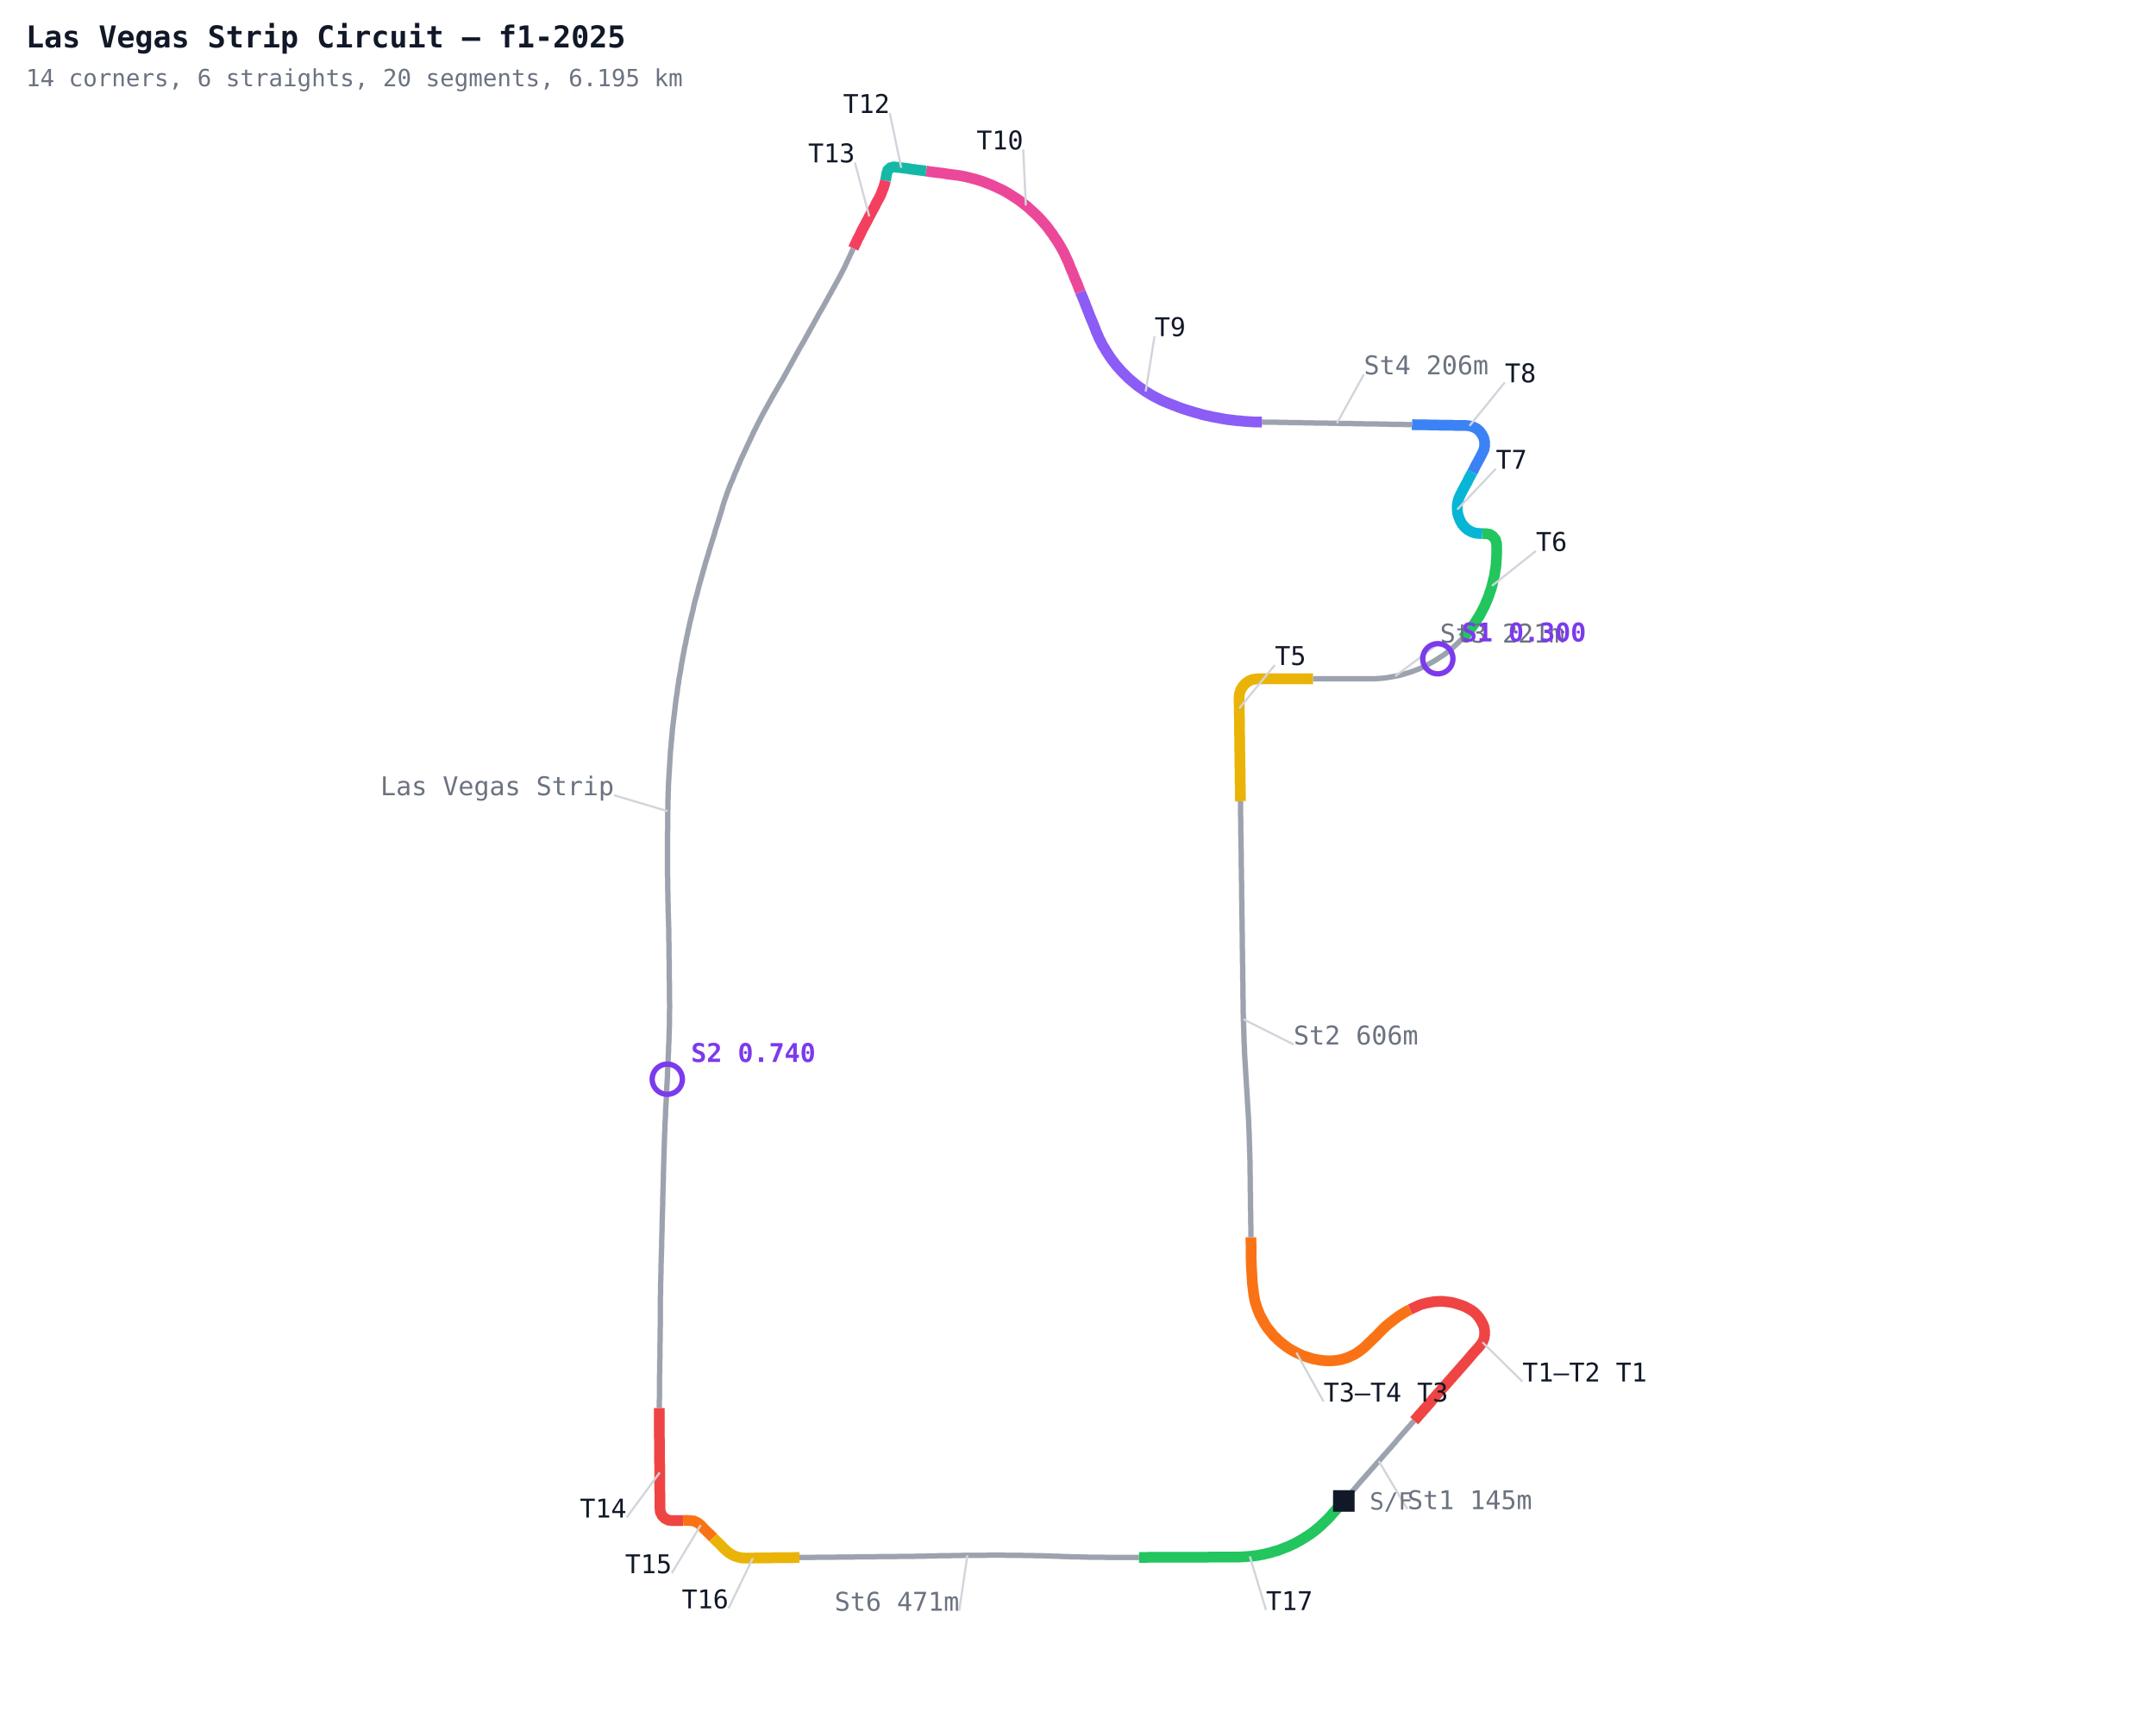
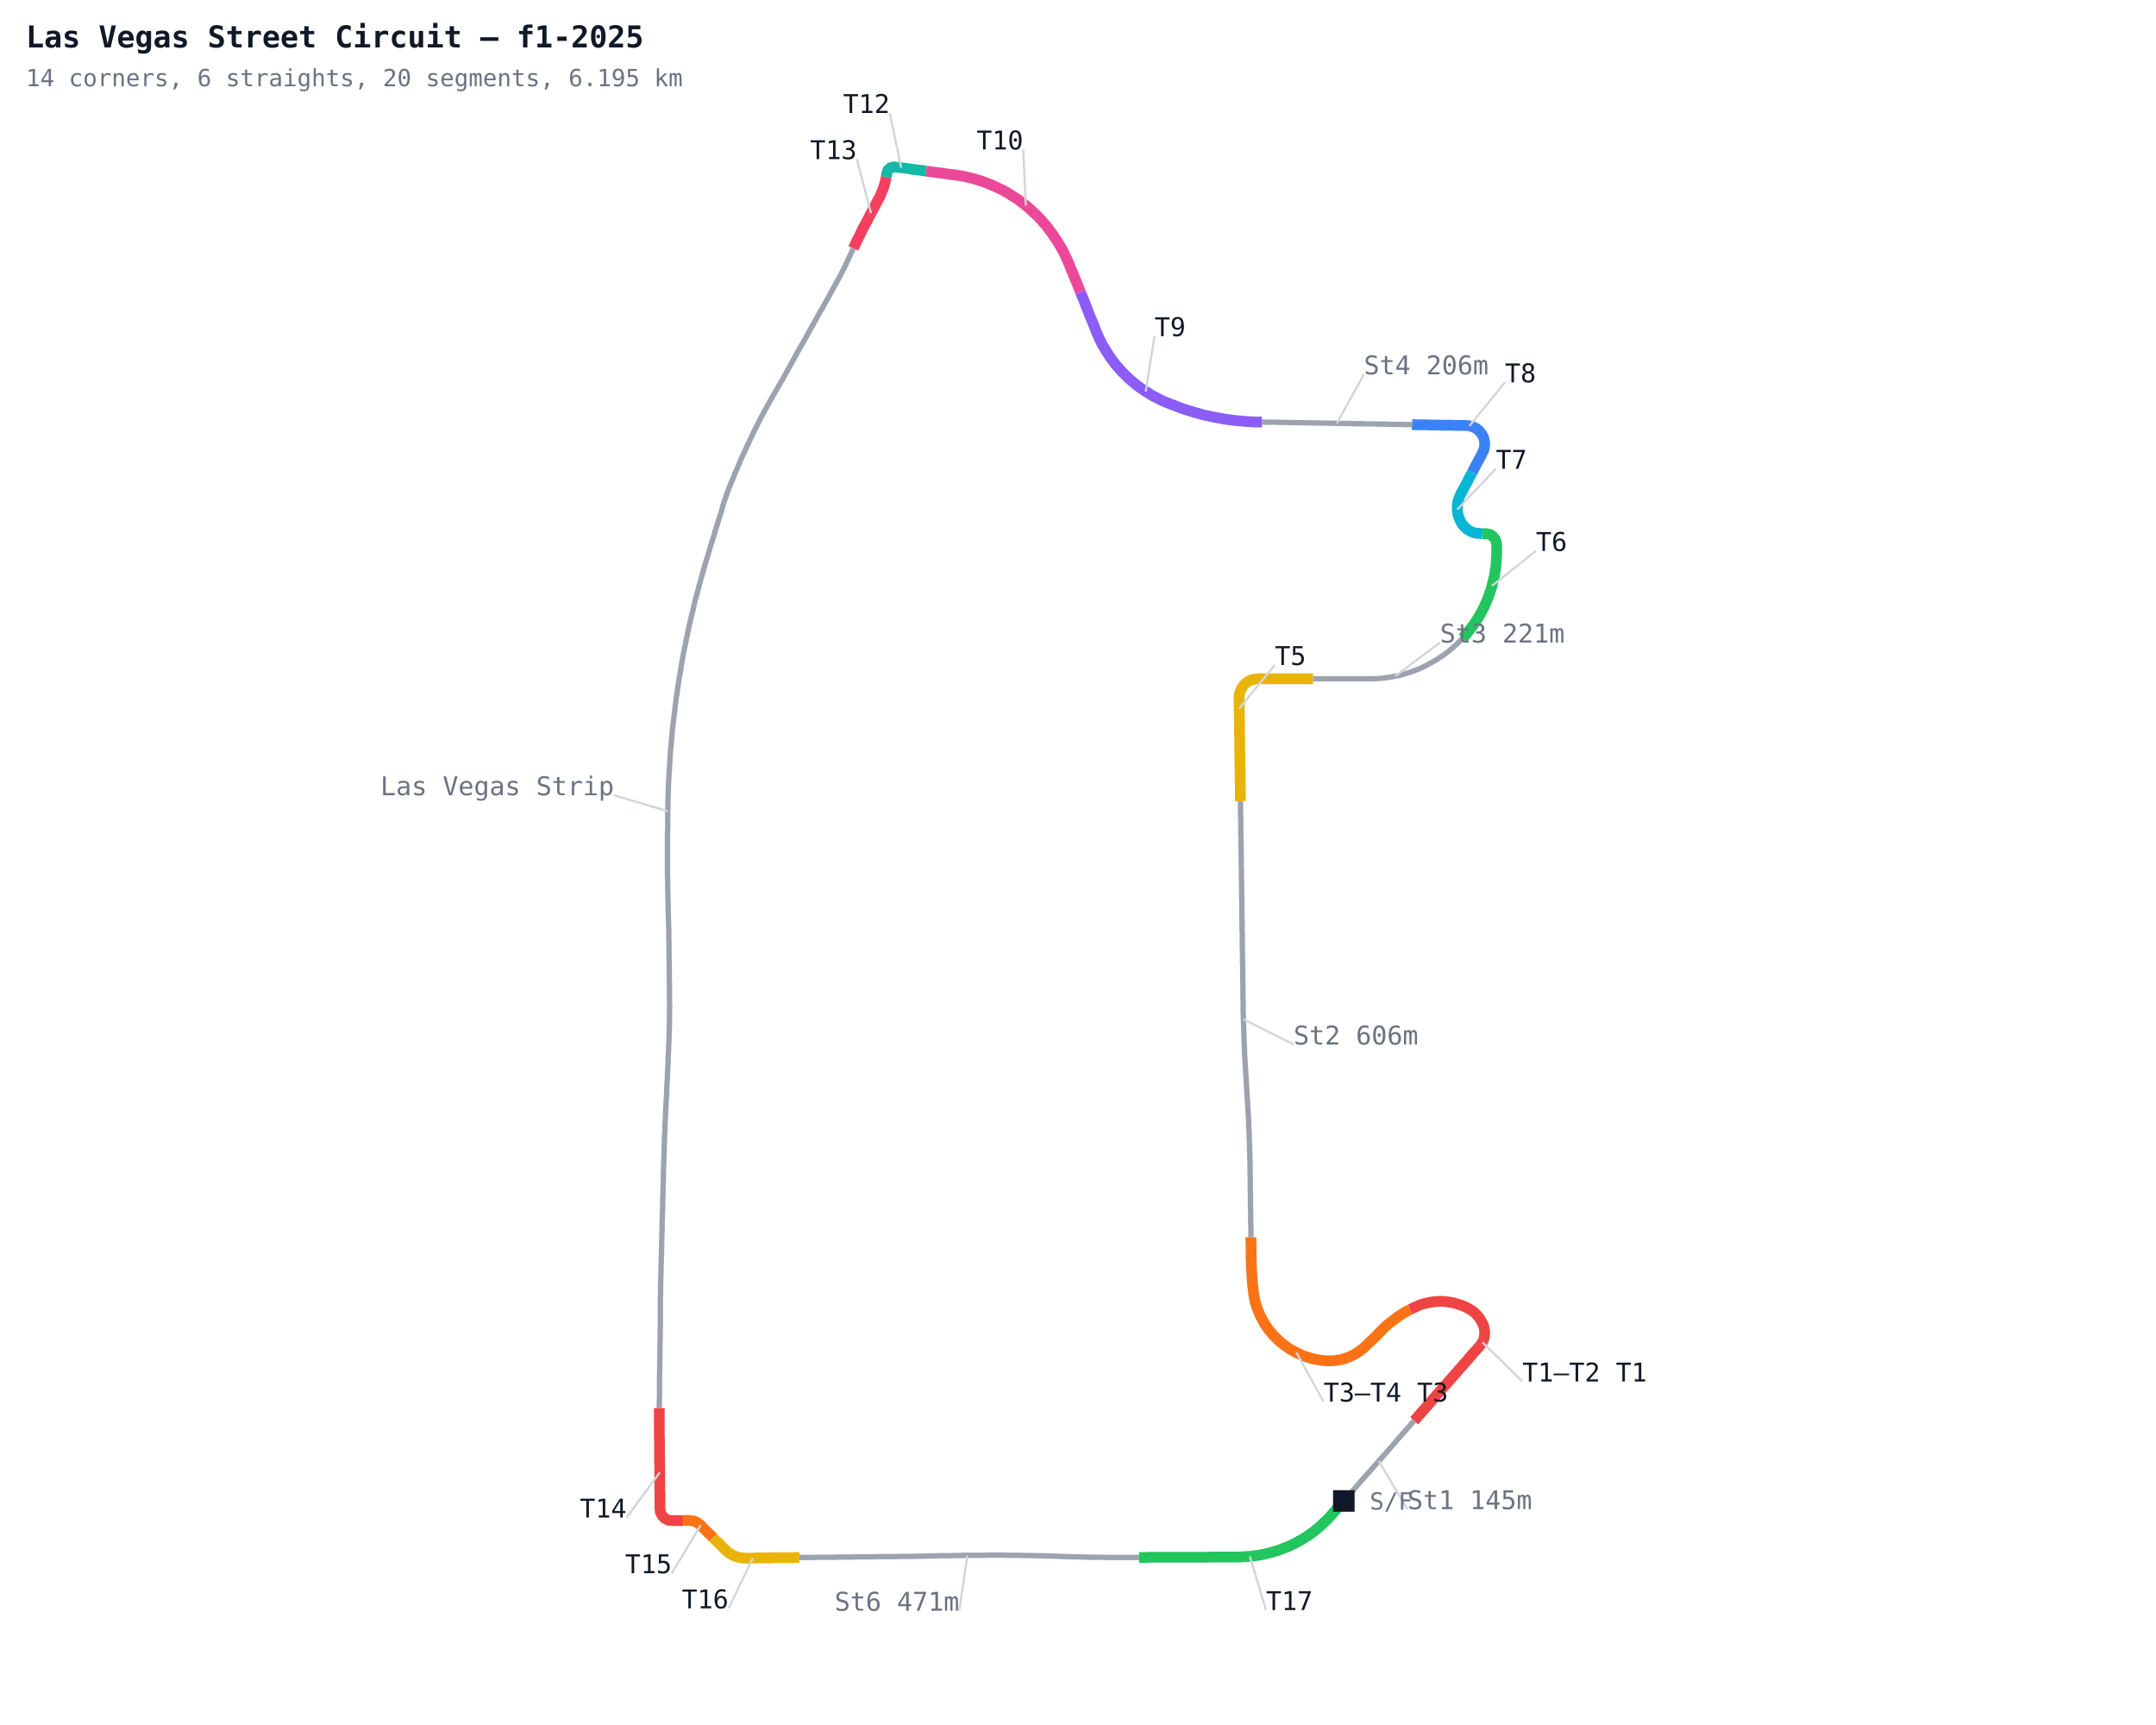
<svg xmlns="http://www.w3.org/2000/svg" width="1000" height="800" viewBox="0 0 1000 800">
  <defs>
    <style>
      .name { font-family: monospace; font-size: 12px; }
      .sector { font-family: monospace; font-size: 12px; fill: #7c3aed; font-weight: bold; }
      .title { font-family: monospace; font-size: 14px; fill: #111827; font-weight: bold; }
      .sub { font-family: monospace; font-size: 11px; fill: #6b7280; }
    </style>
  </defs>
  <rect width="1000" height="800" fill="#ffffff" />
  <polyline fill="none" stroke="#9ca3af" stroke-width="2.5" points="623.3,696.1 624.2,695.1 625.0,694.2 626.1,692.9 627.2,691.7 628.3,690.4 629.3,689.2 630.4,687.9 631.1,687.1 631.8,686.3 632.9,685.1 634.0,683.8 635.1,682.6 636.2,681.3 637.3,680.1 638.4,678.8 639.5,677.6 640.6,676.4 641.7,675.1 642.8,673.9 643.9,672.6 645.0,671.4 646.1,670.1 647.2,668.9 648.2,667.6 649.3,666.4 650.4,665.1 651.5,663.9 652.6,662.6 653.7,661.4 654.8,660.1 655.9,658.9" />
  <polyline fill="none" stroke="#ef4444" stroke-width="5" points="655.9,658.9 657.0,657.7 658.1,656.4 659.2,655.2 660.3,653.9 661.4,652.7 662.5,651.4 663.6,650.2 664.6,648.9 665.7,647.7 666.8,646.4 667.9,645.2 669.0,643.9 670.1,642.7 671.2,641.5 672.3,640.2 673.4,639.0 674.5,637.7 675.6,636.5 676.7,635.2 677.8,634.0 678.9,632.7 680.0,631.5 681.1,630.2 682.1,629.0 683.2,627.7 684.3,626.5 685.4,625.3 686.5,624.0 687.6,622.5 688.3,620.8 688.6,619.0 688.6,617.2 688.3,615.4 687.7,613.9 686.9,612.4 686.0,611.0 685.0,609.8 683.8,608.6 682.4,607.6 681.0,606.8 679.5,606.0 678.0,605.4 676.4,604.9 674.8,604.4 673.2,604.0 671.6,603.8 669.9,603.6 668.3,603.5 666.6,603.6 665.0,603.7 663.3,604.0 661.7,604.3 660.1,604.7 658.5,605.2 657.0,605.9 655.5,606.6 654.0,607.3" />
  <polyline fill="none" stroke="#f97316" stroke-width="5" points="654.0,607.3 652.5,608.1 651.1,608.9 649.7,609.8 648.3,610.7 647.0,611.7 645.7,612.7 644.4,613.7 643.1,614.8 641.9,615.9 640.7,617.1 639.5,618.3 638.4,619.5 637.2,620.6 636.0,621.8 634.8,622.9 633.6,624.1 632.4,625.2 631.1,626.2 629.7,627.2 628.3,628.1 626.8,628.8 625.3,629.5 623.8,630.0 622.2,630.5 620.5,630.8 618.9,631.0 617.2,631.1 615.6,631.1 613.9,631.0 612.3,630.8 610.7,630.5 609.0,630.2 607.4,629.7 605.9,629.2 604.3,628.7 602.8,628.0 601.3,627.3 599.8,626.5 598.4,625.7 597.0,624.8 595.7,623.8 594.4,622.8 593.1,621.7 591.9,620.5 590.7,619.4 589.7,618.1 588.6,616.8 587.6,615.5 586.7,614.1 585.9,612.7 585.1,611.2 584.3,609.7 583.7,608.2 583.1,606.7 582.6,605.1 582.1,603.5 581.8,601.9 581.5,600.2 581.3,598.6 581.1,596.9 580.9,595.3 580.8,593.6 580.7,592.0 580.6,590.3 580.5,588.7 580.4,587.0 580.4,585.4 580.3,583.7 580.3,582.0 580.3,580.4 580.3,578.7 580.3,577.1 580.2,575.4 580.2,573.8" />
  <polyline fill="none" stroke="#9ca3af" stroke-width="2.5" points="580.2,573.8 580.2,572.1 580.2,570.4 580.2,568.8 580.1,567.1 580.1,565.5 580.1,563.8 580.1,562.1 580.0,560.5 580.0,558.8 580.0,557.2 580.0,555.5 580.0,553.9 579.9,552.2 579.9,550.5 579.9,548.9 579.9,547.2 579.9,545.6 579.8,543.9 579.8,542.3 579.8,540.6 579.8,538.9 579.7,537.3 579.7,535.6 579.6,534.0 579.6,532.3 579.5,530.7 579.5,529.0 579.4,527.3 579.4,525.7 579.3,524.0 579.2,522.4 579.2,520.7 579.1,519.1 579.0,517.4 578.9,515.7 578.8,514.1 578.7,512.4 578.6,510.8 578.5,509.1 578.4,507.5 578.3,505.8 578.2,504.2 578.1,502.5 578.0,500.8 577.9,499.2 577.8,497.5 577.7,495.9 577.6,494.2 577.5,492.6 577.4,490.9 577.3,489.3 577.2,487.6 577.2,485.9 577.1,484.3 577.0,482.6 577.0,481.0 576.9,479.3 576.9,477.7 576.8,476.0 576.8,474.4 576.7,472.7 576.7,471.0 576.6,469.4 576.6,467.7 576.6,466.1 576.6,464.4 576.5,462.7 576.5,461.1 576.5,459.4 576.5,457.8 576.5,456.1 576.4,454.5 576.4,452.8 576.4,451.1 576.4,449.5 576.4,447.8 576.3,446.2 576.3,444.5 576.3,442.9 576.3,441.2 576.2,439.5 576.2,437.9 576.2,436.2 576.2,434.6 576.2,432.9 576.1,431.2 576.1,429.6 576.1,427.9 576.1,426.3 576.0,424.6 576.0,423.0 576.0,421.3 576.0,419.6 576.0,418.0 575.9,416.3 575.9,414.7 575.9,413.0 575.9,411.4 575.9,409.7 575.8,408.0 575.8,406.4 575.8,404.7 575.8,403.1 575.7,401.4 575.7,399.7 575.7,398.1 575.7,396.4 575.7,394.8 575.6,393.1 575.6,391.5 575.6,389.8 575.6,388.1 575.5,386.5 575.5,384.8 575.5,383.2 575.5,381.5 575.5,379.9 575.4,378.2 575.4,376.5 575.4,374.9 575.4,373.2 575.4,371.6" />
  <polyline fill="none" stroke="#eab308" stroke-width="5" points="575.4,371.6 575.3,369.9 575.3,368.2 575.3,366.6 575.3,364.9 575.2,363.3 575.2,361.6 575.2,360.0 575.2,358.3 575.2,356.6 575.1,355.0 575.1,353.3 575.1,351.7 575.1,350.0 575.0,348.3 575.0,346.7 575.0,345.0 575.0,343.4 575.0,341.7 574.9,340.1 574.9,338.4 574.9,336.7 574.9,335.1 574.9,333.4 574.8,331.8 574.8,330.1 574.8,328.5 574.8,326.8 574.7,325.1 574.7,323.5 574.9,321.7 575.5,319.9 576.4,318.4 577.6,317.0 579.1,315.9 580.7,315.2 582.5,314.9 584.2,314.8 585.8,314.8 587.5,314.8 589.1,314.8 590.8,314.8 592.5,314.8 594.1,314.8 595.8,314.8 597.4,314.8 599.1,314.8 600.7,314.8 602.4,314.8 604.1,314.8 605.7,314.8 607.4,314.8 609.0,314.8" />
  <polyline fill="none" stroke="#9ca3af" stroke-width="2.5" points="609.0,314.8 610.7,314.8 612.4,314.8 614.0,314.8 615.7,314.8 617.3,314.8 619.0,314.8 620.6,314.8 622.3,314.8 624.0,314.8 625.6,314.8 627.3,314.8 628.9,314.8 630.6,314.8 632.2,314.8 633.9,314.8 635.6,314.8 637.2,314.8 638.9,314.7 640.5,314.6 642.2,314.4 643.8,314.2 645.5,313.9 647.1,313.6 648.7,313.3 650.3,312.9 651.9,312.4 653.5,311.9 655.1,311.4 656.6,310.8 658.2,310.2 659.7,309.5 661.2,308.8 662.6,308.0 664.1,307.2 665.5,306.4 666.9,305.5 668.3,304.6 669.7,303.7 671.0,302.7 672.3,301.7 673.6,300.6 674.8,299.5 676.0,298.4 677.2,297.2 678.4,296.0" />
  <polyline fill="none" stroke="#22c55e" stroke-width="5" points="678.4,296.0 679.5,294.8 680.6,293.5 681.6,292.2 682.6,290.9 683.6,289.6 684.5,288.2 685.4,286.8 686.3,285.4 687.1,283.9 687.8,282.5 688.6,281.0 689.2,279.5 689.9,277.9 690.5,276.4 691.0,274.8 691.6,273.2 692.0,271.7 692.4,270.0 692.8,268.4 693.2,266.8 693.4,265.2 693.7,263.5 693.9,261.9 694.0,260.2 694.1,258.6 694.2,256.9 694.2,255.3 694.2,253.6 694.1,251.9 693.6,250.2 692.5,248.8 691.0,247.8 689.2,247.5 687.5,247.5" />
  <polyline fill="none" stroke="#06b6d4" stroke-width="5" points="687.5,247.5 685.9,247.4 684.1,247.2 682.4,246.6 680.8,245.7 679.4,244.5 678.2,243.1 677.3,241.5 676.6,239.8 676.1,238.1 675.9,236.3 675.9,234.4 676.2,232.6 676.7,230.9 677.5,229.2 678.2,227.8 679.0,226.3 679.8,224.8 680.6,223.4 681.3,221.9 682.1,220.4 682.9,219.0" />
  <polyline fill="none" stroke="#3b82f6" stroke-width="5" points="682.9,219.0 683.7,217.5 684.4,216.0 685.2,214.6 686.0,213.1 686.8,211.6 687.5,210.2 688.3,208.5 688.6,206.7 688.6,204.9 688.2,203.1 687.4,201.5 686.3,200.0 684.9,198.8 683.3,198.0 681.6,197.5 679.8,197.3 678.1,197.3 676.4,197.3 674.8,197.3 673.1,197.2 671.5,197.2 669.8,197.2 668.2,197.2 666.5,197.1 664.8,197.1 663.2,197.1 661.5,197.0 659.9,197.0 658.2,197.0 656.6,197.0 654.9,196.9" />
  <polyline fill="none" stroke="#9ca3af" stroke-width="2.5" points="654.9,196.9 653.2,196.9 651.6,196.9 649.9,196.8 648.3,196.8 646.6,196.8 645.0,196.8 643.3,196.7 641.6,196.7 640.0,196.7 638.3,196.6 636.7,196.6 635.0,196.6 633.3,196.6 631.7,196.5 630.0,196.5 628.4,196.5 626.7,196.4 625.1,196.4 623.4,196.4 621.7,196.4 620.1,196.3 618.4,196.3 616.8,196.3 615.1,196.2 613.5,196.2 611.8,196.2 610.1,196.2 608.5,196.1 606.8,196.1 605.2,196.1 603.5,196.0 601.9,196.0 600.2,196.0 598.5,196.0 596.9,195.9 595.2,195.9 593.6,195.9 591.9,195.8 590.2,195.8 588.6,195.8 586.9,195.8 585.3,195.7" />
  <polyline fill="none" stroke="#8b5cf6" stroke-width="5" points="585.3,195.7 583.6,195.7 582.0,195.7 580.3,195.6 578.6,195.5 577.0,195.4 575.3,195.2 573.7,195.1 572.0,194.9 570.4,194.7 568.8,194.5 567.1,194.2 565.5,193.9 563.9,193.6 562.2,193.3 560.6,192.9 559.0,192.6 557.4,192.2 555.8,191.7 554.2,191.3 552.6,190.8 551.0,190.3 549.4,189.8 547.9,189.3 546.3,188.7 544.8,188.1 543.2,187.5 541.7,186.9 540.2,186.3 538.6,185.6 537.1,184.8 535.7,184.1 534.2,183.3 532.8,182.4 531.4,181.6 530.0,180.6 528.7,179.7 527.3,178.7 526.0,177.6 524.8,176.6 523.5,175.5 522.3,174.3 521.2,173.2 520.0,172.0 518.9,170.7 517.8,169.5 516.8,168.2 515.8,166.9 514.8,165.5 513.9,164.1 513.0,162.7 512.2,161.3 511.3,159.9 510.6,158.4 509.8,156.9 509.2,155.4 508.5,153.9 507.9,152.3 507.3,150.8 506.7,149.3 506.0,147.7 505.4,146.2 504.8,144.6 504.2,143.1 503.6,141.6 503.0,140.0 502.4,138.5 501.7,136.9 501.1,135.4" />
  <polyline fill="none" stroke="#ec4899" stroke-width="5" points="501.1,135.4 500.5,133.9 499.9,132.3 499.3,130.8 498.6,129.3 498.0,127.7 497.4,126.2 496.7,124.7 496.1,123.1 495.5,121.6 494.8,120.1 494.1,118.6 493.4,117.1 492.6,115.6 491.8,114.2 490.9,112.7 490.0,111.3 489.1,110.0 488.2,108.6 487.2,107.3 486.2,105.9 485.2,104.6 484.1,103.4 483.0,102.1 481.9,100.9 480.7,99.7 479.5,98.6 478.3,97.5 477.1,96.4 475.8,95.3 474.5,94.3 473.2,93.3 471.8,92.3 470.4,91.4 469.0,90.5 467.6,89.6 466.2,88.8 464.7,88.0 463.2,87.3 461.7,86.6 460.2,85.9 458.7,85.3 457.1,84.7 455.6,84.1 454.0,83.6 452.4,83.1 450.8,82.7 449.2,82.3 447.6,81.9 446.0,81.6 444.3,81.3 442.7,81.1 441.0,80.9 439.4,80.7 437.8,80.4 436.1,80.2 434.5,80.0 432.8,79.8 431.2,79.6 429.5,79.3" />
-   <polyline fill="none" stroke="#14b8a6" stroke-width="5" points="429.5,79.3 427.9,79.1 426.3,78.9 424.6,78.7 423.0,78.5 421.3,78.2 419.7,78.0 418.0,77.8 416.4,77.6 414.6,77.4 413.0,77.8 411.8,78.9 411.3,80.5 411.0,82.2 410.7,83.8" />
-   <polyline fill="none" stroke="#f43f5e" stroke-width="5" points="410.7,83.8 410.3,85.4 409.8,87.0 409.2,88.5 408.6,90.1 407.9,91.6 407.1,93.0 406.3,94.5 405.6,96.0 404.8,97.4 404.0,98.9 403.2,100.4 402.5,101.8 401.7,103.3 400.9,104.8 400.1,106.2 399.4,107.7 398.7,109.2 397.9,110.7 397.2,112.2 396.5,113.7 395.8,115.2" />
+   <polyline fill="none" stroke="#14b8a6" stroke-width="5" points="429.5,79.3 427.9,79.1 426.3,78.9 424.6,78.7 423.0,78.5 421.3,78.2 419.7,78.0 418.0,77.8 416.4,77.6 414.6,77.4 413.0,77.8 411.8,78.9 411.3,80.5 411.0,82.2" />
+   <polyline fill="none" stroke="#f43f5e" stroke-width="5" points="411.0,82.2 410.7,83.8 410.3,85.4 409.8,87.0 409.2,88.5 408.6,90.1 407.9,91.6 407.1,93.0 406.3,94.5 405.6,96.0 404.8,97.4 404.0,98.9 403.2,100.4 402.5,101.8 401.7,103.3 400.9,104.8 400.1,106.2 399.4,107.7 398.7,109.2 397.9,110.7 397.2,112.2 396.5,113.7 395.8,115.2" />
  <polyline fill="none" stroke="#9ca3af" stroke-width="2.5" points="395.8,115.2 395.1,116.7 394.4,118.2 393.7,119.7 393.0,121.2 392.3,122.7 391.6,124.2 390.8,125.7 390.1,127.1 389.3,128.6 388.5,130.1 387.7,131.5 386.9,133.0 386.1,134.4 385.3,135.9 384.5,137.3 383.7,138.8 382.9,140.2 382.1,141.7 381.3,143.1 380.4,144.6 379.6,146.0 378.8,147.5 378.0,148.9 377.2,150.4 376.4,151.8 375.6,153.2 374.8,154.7 374.0,156.1 373.2,157.6 372.4,159.0 371.5,160.5 370.7,161.9 369.9,163.4 369.1,164.8 368.3,166.3 367.5,167.7 366.7,169.2 365.9,170.6 365.1,172.1 364.3,173.5 363.5,175.0 362.7,176.4 361.8,177.9 361.0,179.3 360.2,180.7 359.3,182.2 358.5,183.6 357.7,185.0 356.9,186.5 356.1,187.9 355.3,189.4 354.5,190.8 353.7,192.3 352.9,193.8 352.2,195.2 351.4,196.7 350.7,198.2 349.9,199.7 349.2,201.2 348.5,202.7 347.8,204.2 347.1,205.7 346.4,207.2 345.7,208.7 345.0,210.2 344.3,211.7 343.6,213.2 343.0,214.7 342.3,216.3 341.7,217.8 341.0,219.3 340.4,220.8 339.8,222.4 339.1,223.9 338.5,225.4 337.9,227.0 337.3,228.5 336.8,230.1 336.2,231.7 335.7,233.3 335.2,234.8 334.8,236.4 334.3,238.0 333.8,239.6 333.3,241.2 332.8,242.8 332.3,244.4 331.8,245.9 331.4,247.5 330.9,249.1 330.4,250.7 329.9,252.3 329.4,253.9 328.9,255.5 328.5,257.0 328.0,258.6 327.5,260.2 327.0,261.8 326.6,263.4 326.1,265.0 325.7,266.6 325.2,268.2 324.8,269.8 324.3,271.4 323.9,273.0 323.5,274.6 323.1,276.2 322.6,277.8 322.2,279.4 321.8,281.0 321.5,282.6 321.1,284.2 320.7,285.8 320.3,287.5 319.9,289.1 319.6,290.7 319.2,292.3 318.9,293.9 318.5,295.6 318.2,297.2 317.9,298.8 317.5,300.4 317.2,302.1 316.9,303.7 316.6,305.3 316.3,307.0 316.0,308.6 315.8,310.2 315.5,311.9 315.2,313.5 314.9,315.1 314.7,316.8 314.4,318.4 314.2,320.0 314.0,321.7 313.7,323.3 313.5,325.0 313.3,326.6 313.1,328.3 312.9,329.9 312.7,331.6 312.5,333.2 312.3,334.9 312.1,336.5 311.9,338.1 311.8,339.8 311.6,341.4 311.5,343.1 311.3,344.8 311.2,346.4 311.0,348.1 310.9,349.7 310.8,351.4 310.7,353.0 310.6,354.7 310.5,356.3 310.4,358.0 310.3,359.6 310.2,361.3 310.1,362.9 310.0,364.6 310.0,366.3 309.9,367.9 309.9,369.6 309.8,371.2 309.8,372.9 309.8,374.5 309.7,376.2 309.7,377.9 309.7,379.5 309.7,381.2 309.7,382.8 309.7,384.5 309.6,386.2 309.6,387.8 309.6,389.5 309.6,391.1 309.6,392.8 309.6,394.4 309.6,396.1 309.6,397.8 309.6,399.4 309.6,401.1 309.6,402.7 309.6,404.4 309.6,406.1 309.7,407.7 309.7,409.4 309.7,411.0 309.7,412.7 309.8,414.3 309.8,416.0 309.8,417.7 309.9,419.3 309.9,421.0 309.9,422.6 310.0,424.3 310.0,425.9 310.1,427.6 310.1,429.3 310.2,430.9 310.2,432.6 310.2,434.2 310.2,435.9 310.3,437.5 310.3,439.2 310.3,440.9 310.3,442.5 310.3,444.2 310.4,445.8 310.4,447.5 310.4,449.2 310.4,450.8 310.4,452.5 310.4,454.1 310.5,455.8 310.5,457.4 310.5,459.1 310.5,460.8 310.5,462.4 310.5,464.1 310.6,465.7 310.6,467.4 310.5,469.1 310.5,470.7 310.5,472.4 310.5,474.0 310.5,475.7 310.4,477.3 310.4,479.0 310.3,480.7 310.3,482.3 310.2,484.0 310.1,485.6 310.1,487.3 310.0,488.9 309.9,490.6 309.9,492.3 309.8,493.9 309.7,495.6 309.6,497.2 309.6,498.9 309.5,500.5 309.4,502.2 309.3,503.8 309.2,505.5 309.2,507.2 309.1,508.8 309.0,510.5 308.9,512.1 308.8,513.8 308.7,515.4 308.7,517.1 308.6,518.8 308.5,520.4 308.4,522.1 308.4,523.7 308.3,525.4 308.2,527.0 308.2,528.7 308.1,530.4 308.1,532.0 308.0,533.7 308.0,535.3 307.9,537.0 307.9,538.6 307.8,540.3 307.8,542.0 307.7,543.6 307.7,545.3 307.7,546.9 307.6,548.6 307.6,550.2 307.5,551.9 307.5,553.6 307.4,555.2 307.4,556.9 307.4,558.5 307.3,560.2 307.3,561.8 307.2,563.5 307.2,565.2 307.1,566.8 307.1,568.5 307.1,570.1 307.0,571.8 307.0,573.4 306.9,575.1 306.9,576.8 306.9,578.4 306.8,580.1 306.8,581.7 306.7,583.4 306.7,585.1 306.6,586.7 306.6,588.4 306.6,590.0 306.5,591.7 306.5,593.3 306.4,595.0 306.4,596.7 306.4,598.3 306.4,600.0 306.3,601.6 306.3,603.3 306.3,604.9 306.3,606.6 306.3,608.3 306.3,609.9 306.3,611.6 306.3,613.2 306.3,614.9 306.2,616.6 306.2,618.2 306.2,619.9 306.2,621.5 306.1,623.2 306.1,624.8 306.1,626.5 306.1,628.2 306.1,629.8 306.0,631.5 306.0,633.1 306.0,634.8 306.0,636.4 305.9,638.1 305.9,639.8 305.9,641.4 305.9,643.1 305.9,644.7 305.9,646.4 305.9,648.1 305.8,649.7 305.8,651.4 305.8,653.0" />
  <polyline fill="none" stroke="#ef4444" stroke-width="5" points="305.8,653.0 305.8,654.7 305.8,656.3 305.8,658.0 305.8,659.7 305.8,661.3 305.8,663.0 305.8,664.6 305.8,666.3 305.9,668.0 305.9,669.6 305.9,671.3 305.9,672.9 305.9,674.6 305.9,676.2 305.9,677.9 306.0,679.6 306.0,681.2 306.0,682.9 306.0,684.5 306.0,686.2 306.0,687.8 306.0,689.5 306.0,691.2 306.1,692.8 306.1,694.5 306.1,696.1 306.1,697.8 306.1,699.5 306.3,701.3 307.1,702.9 308.4,704.2 310.0,705.0 311.8,705.2 313.5,705.2 315.1,705.2 316.8,705.2" />
  <polyline fill="none" stroke="#f97316" stroke-width="5" points="316.8,705.2 318.5,705.1 320.1,705.2 321.9,705.4 323.6,706.2 325.0,707.3 326.1,708.5 327.3,709.7 328.5,710.9 329.7,712.0 330.8,713.2" />
  <polyline fill="none" stroke="#eab308" stroke-width="5" points="330.8,713.2 332.0,714.4 333.2,715.5 334.4,716.7 335.5,717.9 336.7,719.0 338.0,720.1 339.4,721.0 340.9,721.7 342.5,722.2 344.1,722.5 345.9,722.6 347.6,722.6 349.2,722.6 350.9,722.5 352.5,722.5 354.2,722.5 355.9,722.5 357.5,722.5 359.2,722.4 360.8,722.4 362.5,722.4 364.2,722.4 365.8,722.4 367.5,722.4 369.1,722.3 370.8,722.3" />
  <polyline fill="none" stroke="#9ca3af" stroke-width="2.5" points="370.8,722.3 372.4,722.3 374.1,722.3 375.8,722.3 377.4,722.3 379.1,722.2 380.7,722.2 382.4,722.2 384.1,722.2 385.7,722.2 387.4,722.2 389.0,722.1 390.7,722.1 392.3,722.1 394.0,722.1 395.7,722.1 397.3,722.0 399.0,722.0 400.6,722.0 402.3,722.0 403.9,722.0 405.6,722.0 407.3,721.9 408.9,721.9 410.6,721.9 412.2,721.9 413.9,721.9 415.6,721.9 417.2,721.8 418.9,721.8 420.5,721.8 422.2,721.8 423.8,721.8 425.5,721.7 427.2,721.7 428.8,721.7 430.5,721.6 432.1,721.6 433.8,721.6 435.4,721.5 437.1,721.5 438.8,721.5 440.4,721.5 442.1,721.4 443.7,721.4 445.4,721.4 447.1,721.3 448.7,721.3 450.4,721.3 452.0,721.3 453.7,721.3 455.3,721.3 457.0,721.3 458.7,721.2 460.3,721.2 462.0,721.2 463.6,721.2 465.3,721.2 467.0,721.3 468.6,721.3 470.3,721.3 471.9,721.3 473.6,721.3 475.2,721.4 476.9,721.4 478.6,721.4 480.2,721.5 481.9,721.5 483.5,721.5 485.2,721.6 486.8,721.6 488.5,721.7 490.2,721.7 491.8,721.8 493.5,721.9 495.1,721.9 496.8,722.0 498.4,722.0 500.1,722.0 501.8,722.1 503.4,722.1 505.1,722.2 506.7,722.2 508.4,722.2 510.0,722.2 511.7,722.2 513.4,722.3 515.0,722.3 516.7,722.3 518.3,722.3 520.0,722.3 521.7,722.3 523.3,722.3 525.0,722.3 526.6,722.3 528.3,722.3" />
  <polyline fill="none" stroke="#22c55e" stroke-width="5" points="528.3,722.3 529.9,722.3 531.6,722.3 533.3,722.2 534.9,722.2 536.6,722.2 538.2,722.2 539.9,722.2 541.6,722.2 543.2,722.2 544.9,722.2 546.5,722.2 548.2,722.2 549.8,722.2 551.5,722.2 553.2,722.2 554.8,722.2 556.5,722.2 558.1,722.2 559.8,722.2 561.5,722.1 563.1,722.1 564.8,722.1 566.4,722.1 568.1,722.1 569.7,722.1 571.4,722.1 573.1,722.1 574.7,722.1 576.4,722.0 578.0,721.9 579.7,721.8 581.3,721.6 583.0,721.4 584.6,721.1 586.2,720.8 587.8,720.4 589.5,720.0 591.0,719.5 592.6,719.1 594.2,718.5 595.7,717.9 597.3,717.3 598.8,716.6 600.3,715.9 601.8,715.1 603.2,714.3 604.6,713.5 606.0,712.6 607.4,711.7 608.8,710.7 610.1,709.7 611.4,708.6 612.6,707.6 613.8,706.4 615.0,705.3 616.2,704.1 617.3,702.9 618.4,701.6 619.5,700.4 620.6,699.1 621.7,697.9 622.5,697.0" />
  <line x1="639.5" y1="677.6" x2="652.8" y2="699.9" stroke="#d1d5db" stroke-width="1" />
  <text x="652.8" y="699.9" text-anchor="start" class="name" fill="#6b7280">St1 145m</text>
  <line x1="687.6" y1="622.5" x2="706.1" y2="640.7" stroke="#d1d5db" stroke-width="1" />
  <text x="706.1" y="640.7" text-anchor="start" class="name" fill="#111827">T1–T2 T1</text>
  <line x1="601.3" y1="627.3" x2="613.9" y2="650.0" stroke="#d1d5db" stroke-width="1" />
  <text x="613.9" y="650.0" text-anchor="start" class="name" fill="#111827">T3–T4 T3</text>
  <line x1="576.7" y1="472.7" x2="600.0" y2="484.4" stroke="#d1d5db" stroke-width="1" />
  <text x="600.0" y="484.4" text-anchor="start" class="name" fill="#6b7280">St2 606m</text>
  <line x1="574.8" y1="328.5" x2="591.3" y2="308.4" stroke="#d1d5db" stroke-width="1" />
  <text x="591.3" y="308.4" text-anchor="start" class="name" fill="#111827">T5</text>
  <line x1="647.1" y1="313.6" x2="667.9" y2="298.0" stroke="#d1d5db" stroke-width="1" />
  <text x="667.9" y="298.0" text-anchor="start" class="name" fill="#6b7280">St3 221m</text>
  <line x1="692.0" y1="271.7" x2="712.4" y2="255.5" stroke="#d1d5db" stroke-width="1" />
  <text x="712.4" y="255.5" text-anchor="start" class="name" fill="#111827">T6</text>
  <line x1="675.9" y1="236.3" x2="693.8" y2="217.4" stroke="#d1d5db" stroke-width="1" />
  <text x="693.8" y="217.4" text-anchor="start" class="name" fill="#111827">T7</text>
  <line x1="681.6" y1="197.5" x2="698.0" y2="177.3" stroke="#d1d5db" stroke-width="1" />
  <text x="698.0" y="177.3" text-anchor="start" class="name" fill="#111827">T8</text>
  <line x1="620.1" y1="196.3" x2="632.6" y2="173.6" stroke="#d1d5db" stroke-width="1" />
  <text x="632.6" y="173.6" text-anchor="start" class="name" fill="#6b7280">St4 206m</text>
  <line x1="531.4" y1="181.6" x2="535.5" y2="155.9" stroke="#d1d5db" stroke-width="1" />
  <text x="535.5" y="155.9" text-anchor="start" class="name" fill="#111827">T9</text>
  <line x1="475.8" y1="95.3" x2="474.6" y2="69.3" stroke="#d1d5db" stroke-width="1" />
  <text x="474.6" y="69.3" text-anchor="end" class="name" fill="#111827">T10</text>
  <line x1="418.0" y1="77.8" x2="412.7" y2="52.4" stroke="#d1d5db" stroke-width="1" />
  <text x="412.7" y="52.4" text-anchor="end" class="name" fill="#111827">T12</text>
-   <line x1="403.2" y1="100.4" x2="396.5" y2="75.3" stroke="#d1d5db" stroke-width="1" />
-   <text x="396.5" y="75.3" text-anchor="end" class="name" fill="#111827">T13</text>
+   <line x1="404.0" y1="98.9" x2="397.4" y2="73.8" stroke="#d1d5db" stroke-width="1" />
+   <text x="397.4" y="73.8" text-anchor="end" class="name" fill="#111827">T13</text>
  <line x1="309.7" y1="376.2" x2="284.8" y2="368.8" stroke="#d1d5db" stroke-width="1" />
  <text x="284.8" y="368.8" text-anchor="end" class="name" fill="#6b7280">Las Vegas Strip</text>
  <line x1="306.0" y1="682.9" x2="290.6" y2="703.8" stroke="#d1d5db" stroke-width="1" />
  <text x="290.6" y="703.8" text-anchor="end" class="name" fill="#111827">T14</text>
  <line x1="325.0" y1="707.3" x2="311.6" y2="729.6" stroke="#d1d5db" stroke-width="1" />
  <text x="311.6" y="729.6" text-anchor="end" class="name" fill="#111827">T15</text>
  <line x1="349.2" y1="722.6" x2="337.9" y2="745.9" stroke="#d1d5db" stroke-width="1" />
  <text x="337.9" y="745.9" text-anchor="end" class="name" fill="#111827">T16</text>
  <line x1="448.7" y1="721.3" x2="444.9" y2="747.0" stroke="#d1d5db" stroke-width="1" />
  <text x="444.9" y="747.0" text-anchor="end" class="name" fill="#6b7280">St6 471m</text>
  <line x1="579.7" y1="721.8" x2="587.2" y2="746.7" stroke="#d1d5db" stroke-width="1" />
  <text x="587.2" y="746.7" text-anchor="start" class="name" fill="#111827">T17</text>
-   <circle cx="666.9" cy="305.5" r="7" fill="none" stroke="#7c3aed" stroke-width="2.5" />
-   <text x="677.9" y="297.5" class="sector">S1 0.300</text>
-   <circle cx="309.5" cy="500.5" r="7" fill="none" stroke="#7c3aed" stroke-width="2.5" />
-   <text x="320.5" y="492.5" class="sector">S2 0.740</text>
  <rect x="618.3" y="691.1" width="10" height="10" fill="#111827" />
  <text x="635.3" y="700.1" class="sub">S/F</text>
-   <text class="title" x="12" y="22">Las Vegas Strip Circuit — f1-2025</text>
+   <text class="title" x="12" y="22">Las Vegas Street Circuit — f1-2025</text>
  <text class="sub" x="12" y="40">14 corners, 6 straights, 20 segments, 6.195 km</text>
</svg>
